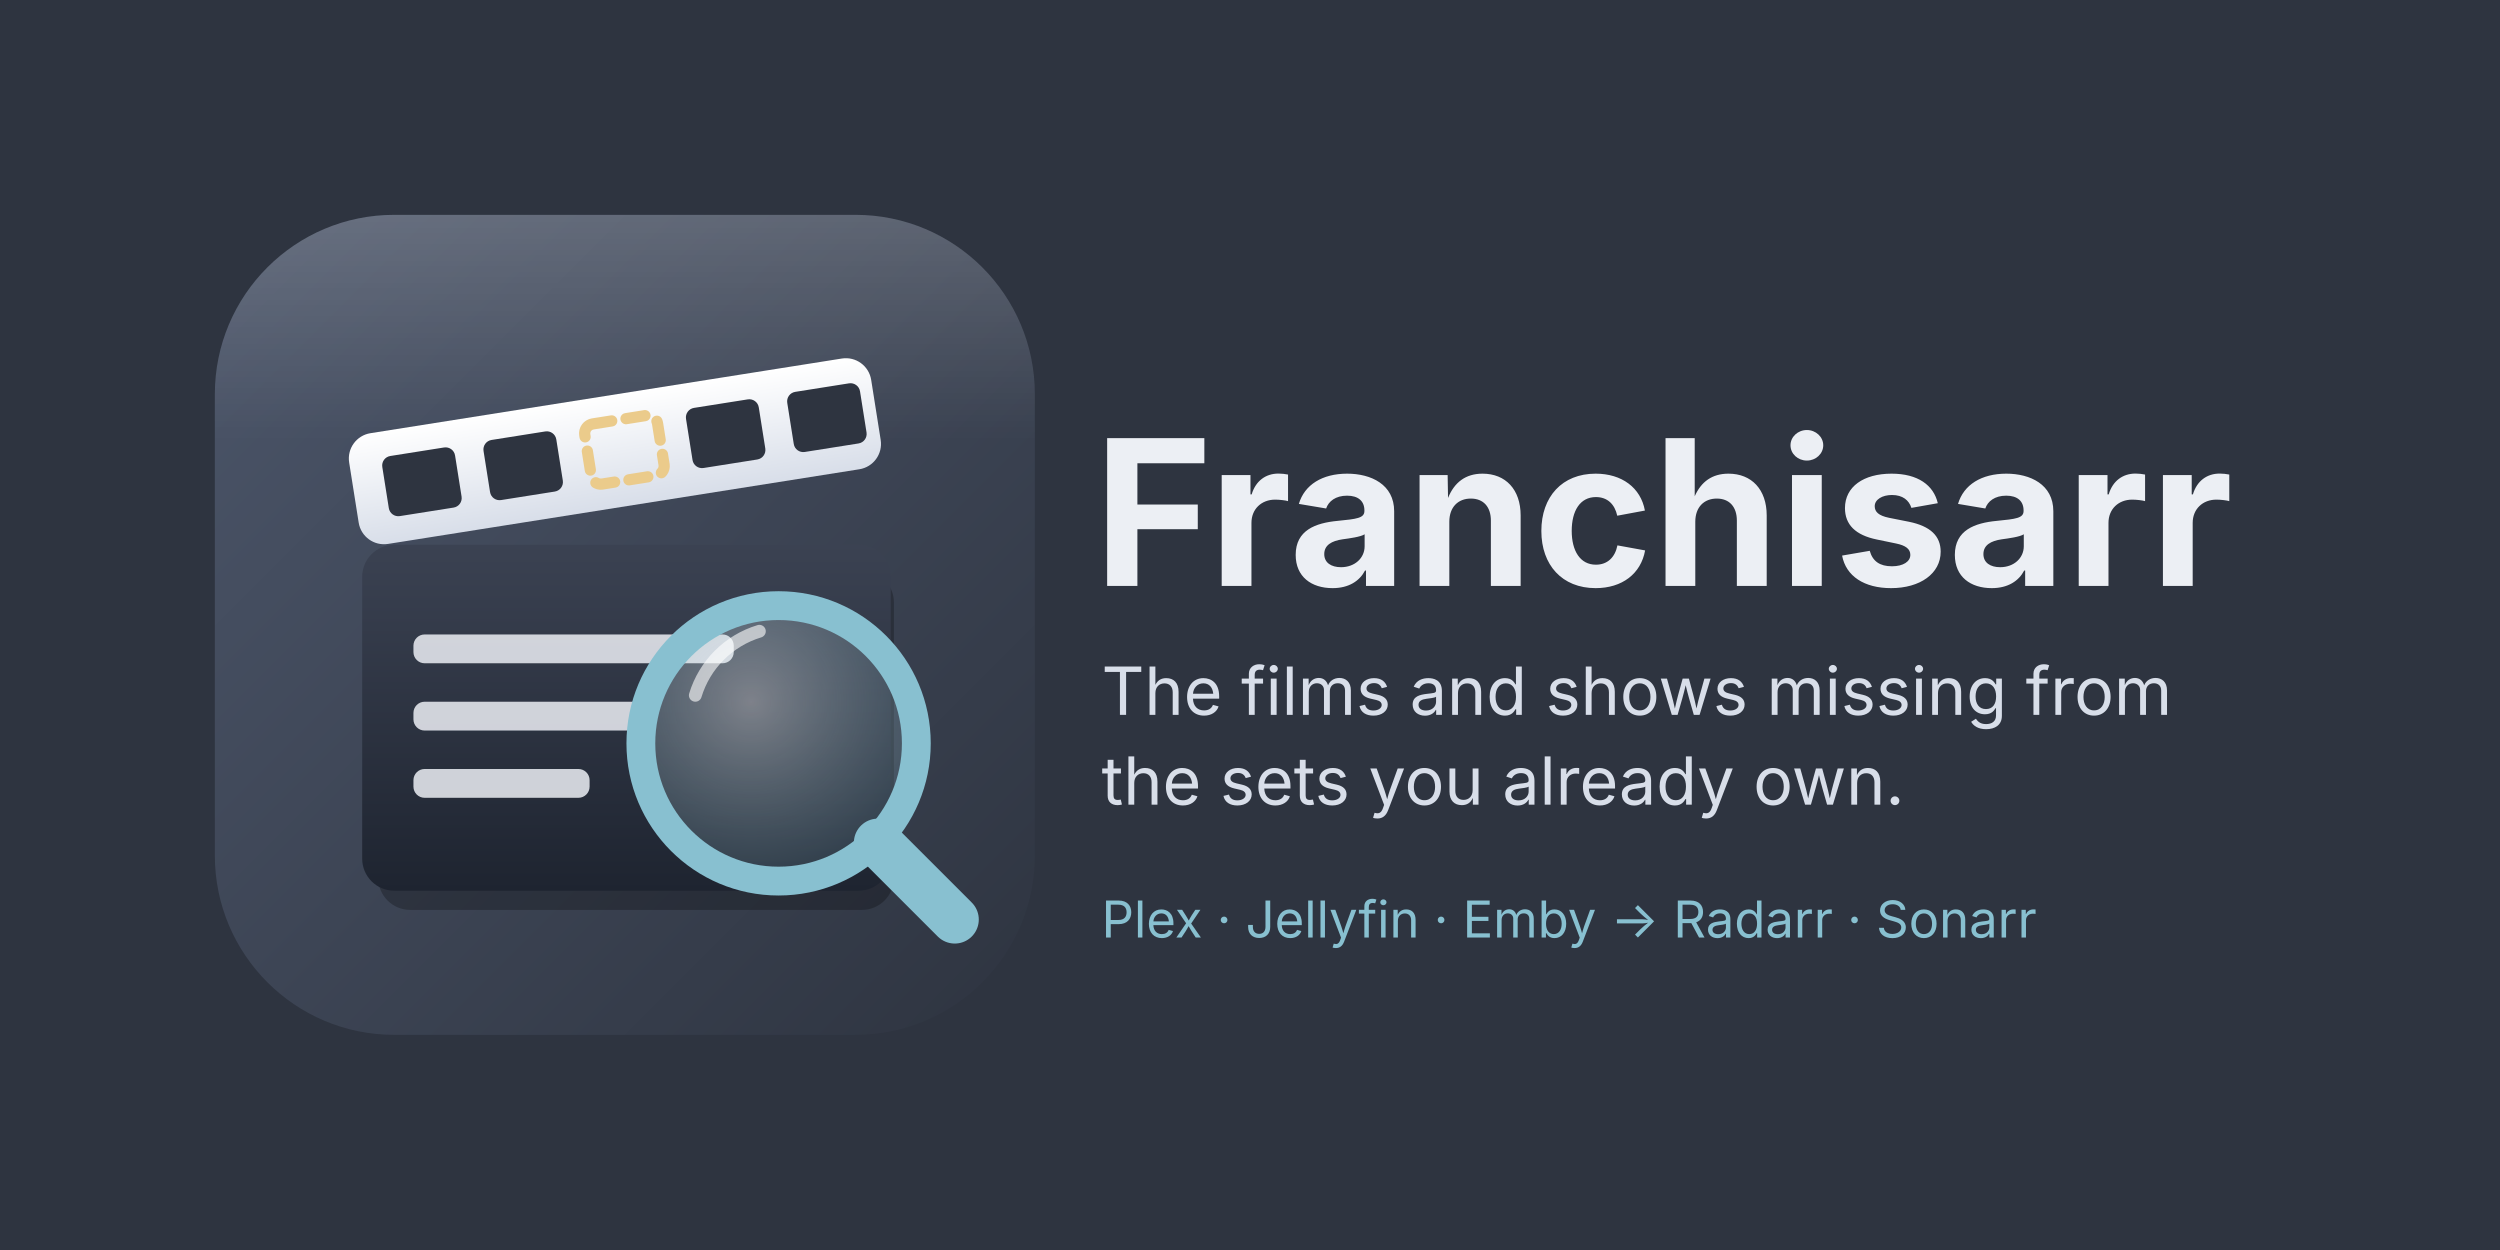
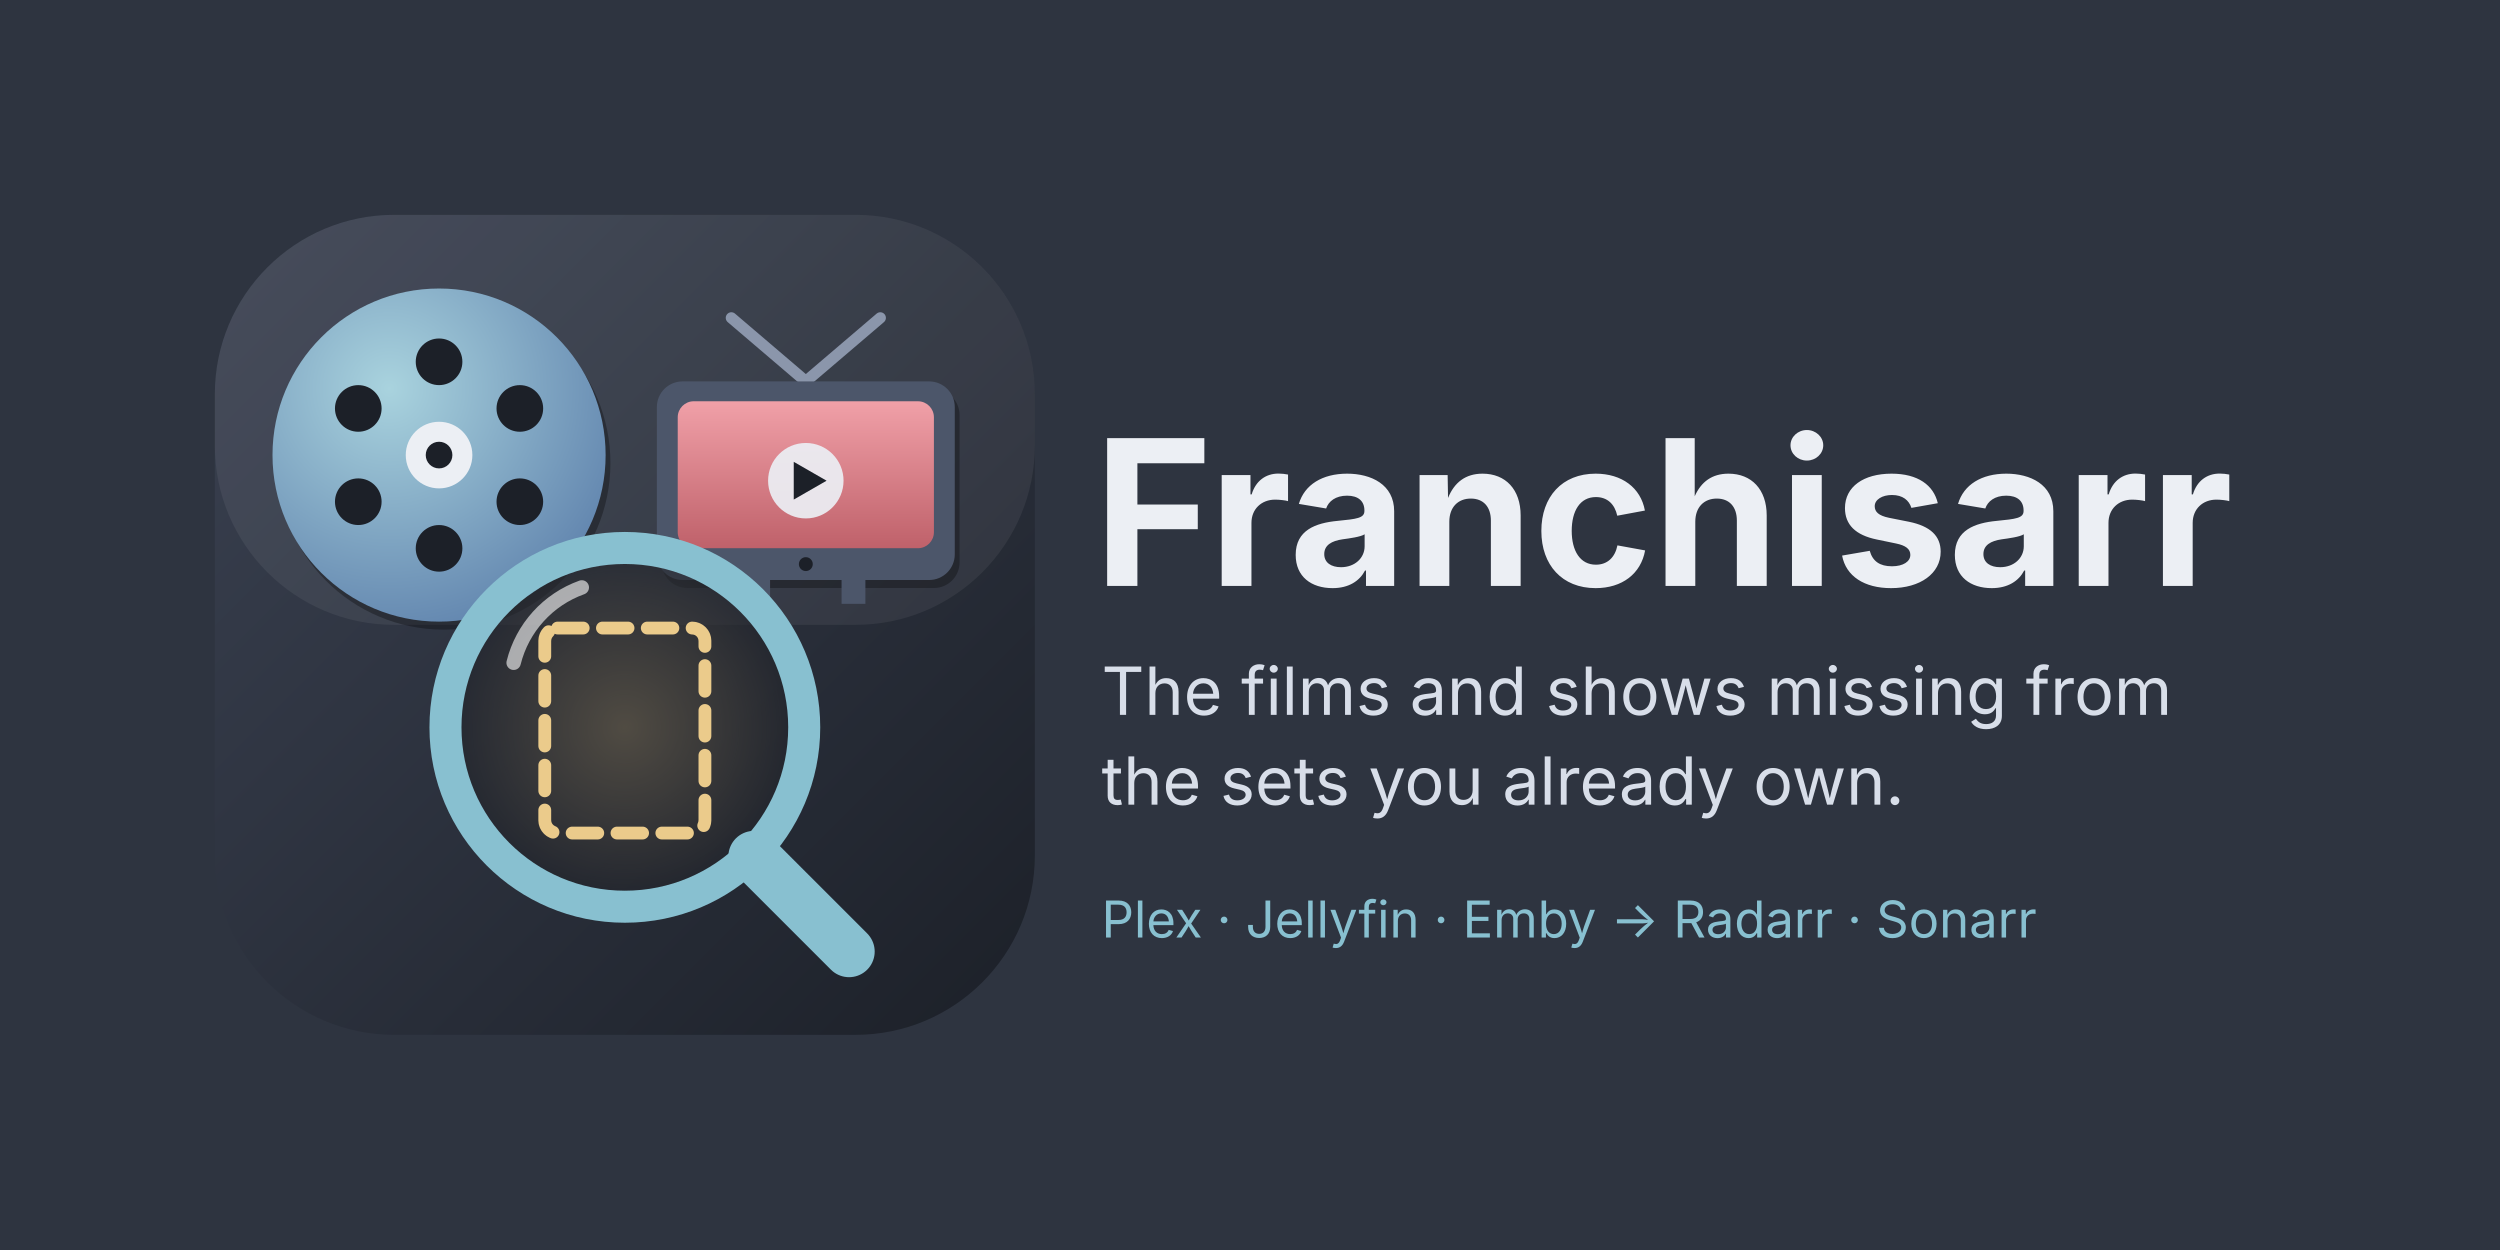
<svg xmlns="http://www.w3.org/2000/svg" viewBox="0 0 1280 640" width="1280" height="640">
  <rect width="1280" height="640" fill="#2e3440" />
  <g transform="translate(110,110) scale(0.82)">
    <defs>
-       <linearGradient id="st" x1="0" y1="0" x2="1" y2="1">
-         <stop offset="0" stop-color="#4c566a" />
-         <stop offset="1" stop-color="#2e3440" />
+       <linearGradient id="frt" x1="0" y1="0" x2="1" y2="1">
+         <stop offset="0" stop-color="#3b4252" />
+         <stop offset="1" stop-color="#1c2028" />
      </linearGradient>
-       <linearGradient id="ssh" x1="0" y1="0" x2="0" y2="1">
-         <stop offset="0" stop-color="#fff" stop-opacity=".16" />
-         <stop offset=".55" stop-color="#fff" stop-opacity="0" />
+       <linearGradient id="frtv0" x1="0" y1="0" x2="0" y2="1">
+         <stop offset="0" stop-color="#f0a0a8" />
+         <stop offset="1" stop-color="#bf616a" />
      </linearGradient>
-       <linearGradient id="sb" x1="0" y1="0" x2="0" y2="1">
-         <stop offset="0" stop-color="#3b4252" />
-         <stop offset="1" stop-color="#1e2430" />
-       </linearGradient>
-       <linearGradient id="sw" x1="0" y1="0" x2="0" y2="1">
-         <stop offset="0" stop-color="#ffffff" />
-         <stop offset="1" stop-color="#d8dee9" />
-       </linearGradient>
-       <radialGradient id="sg" cx=".4" cy=".35" r=".7">
-         <stop offset="0" stop-color="#ffffff" stop-opacity=".38" />
-         <stop offset="1" stop-color="#88c0d0" stop-opacity=".14" />
+       <radialGradient id="frg" cx=".5" cy=".5" r=".5">
+         <stop offset="0" stop-color="#ebcb8b" stop-opacity=".6" />
+         <stop offset="1" stop-color="#ebcb8b" stop-opacity="0" />
+       </radialGradient>
+       <radialGradient id="frr" cx=".35" cy=".3" r=".8">
+         <stop offset="0" stop-color="#a9d3de" />
+         <stop offset="1" stop-color="#5e81ac" />
      </radialGradient>
    </defs>
-     <rect width="512" height="512" rx="112" fill="url(#st)" />
-     <rect width="512" height="256" rx="112" fill="url(#ssh)" />
-     <rect x="96" y="212" width="322" height="212" rx="20" fill="#000" opacity=".25" transform="translate(6 10)" />
-     <rect x="92" y="206" width="330" height="216" rx="20" fill="url(#sb)" />
-     <g fill="#eceff4" opacity=".85">
-       <rect x="124" y="262" width="200" height="18" rx="7" />
-       <rect x="124" y="304" width="150" height="18" rx="7" />
-       <rect x="124" y="346" width="110" height="18" rx="7" />
-     </g>
-     <g transform="rotate(-9 92 206)">
-       <rect x="92" y="138" width="330" height="70" rx="16" fill="url(#sw)" />
-       <g fill="#2e3440">
-         <rect x="112" y="154" width="46" height="38" rx="6" />
-         <rect x="176" y="154" width="46" height="38" rx="6" />
-         <rect x="304" y="154" width="46" height="38" rx="6" />
-         <rect x="368" y="154" width="46" height="38" rx="6" />
-       </g>
-       <rect x="240" y="154" width="46" height="38" rx="6" fill="none" stroke="#ebcb8b" stroke-width="7" stroke-dasharray="12 9" stroke-linecap="round" />
-     </g>
-     <circle cx="352" cy="330" r="86" fill="url(#sg)" stroke="#88c0d0" stroke-width="18" />
-     <path d="M414 392 L462 440" stroke="#88c0d0" stroke-width="30" stroke-linecap="round" />
-     <path d="M300 300 a60 60 0 0 1 40 -40" fill="none" stroke="#ffffff" stroke-width="8" stroke-linecap="round" opacity=".6" />
+     <rect width="512" height="512" rx="112" fill="url(#frt)" />
+     <rect width="512" height="256" rx="112" fill="#fff" opacity=".06" />
+     <circle cx="143" cy="155" r="104" fill="#000" opacity=".3" />
+     <circle cx="140" cy="150" r="104" fill="url(#frr)" />
+     <circle cx="140.0" cy="91.76" r="14.56" fill="#1c2028" />
+     <circle cx="190.437" cy="120.88" r="14.56" fill="#1c2028" />
+     <circle cx="190.437" cy="179.12" r="14.56" fill="#1c2028" />
+     <circle cx="140.0" cy="208.24" r="14.56" fill="#1c2028" />
+     <circle cx="89.563" cy="179.12" r="14.56" fill="#1c2028" />
+     <circle cx="89.563" cy="120.88" r="14.56" fill="#1c2028" />
+     <circle cx="140" cy="150" r="20.8" fill="#eceff4" />
+     <circle cx="140" cy="150" r="8.32" fill="#1c2028" />
+     <path d="M369.0 104 L322.5 64.32 M369.0 104 L415.5 64.32" stroke="#8b96ab" stroke-width="7" stroke-linecap="round" />
+     <rect x="279" y="109" width="186" height="124" rx="16" fill="#000" opacity=".3" />
+     <rect x="276" y="104" width="186" height="124" rx="16" fill="#4c566a" />
+     <rect x="289.02" y="116.4" width="159.96" height="91.76" rx="10" fill="url(#frtv0)" />
+     <circle cx="369.0" cy="166.0" r="23.56" fill="#eceff4" opacity=".92" />
+     <path d="M361.461 154.22 L381.958 166.0 L361.461 177.78 Z" fill="#1c2028" />
+     <circle cx="369.0" cy="218.08" r="4.34" fill="#1c2028" />
+     <rect x="331.8" y="228" width="14.88" height="14.88" fill="#4c566a" />
+     <rect x="391.32" y="228" width="14.88" height="14.88" fill="#4c566a" />
+     <circle cx="256" cy="320" r="112" fill="url(#frg)" />
+     <circle cx="256" cy="320" r="112" fill="#1c2028" opacity=".6" />
+     <rect x="206" y="258" width="100" height="128" rx="8" fill="none" stroke="#ebcb8b" stroke-width="8" stroke-dasharray="16 12" stroke-linecap="round" />
+     <path d="M336.64 400.64 L396.0 460.0" stroke="#88c0d0" stroke-width="32" stroke-linecap="round" />
+     <circle cx="256" cy="320" r="112" fill="none" stroke="#88c0d0" stroke-width="20" />
+     <path d="M186.56 279.68 a67.2 67.2 0 0 1 42.56 -47.04" fill="none" stroke="#fff" stroke-width="9" stroke-linecap="round" opacity=".6" />
  </g>
  <text x="560" y="300" font-family="Inter, Helvetica, Arial, sans-serif" font-weight="700" font-size="104" fill="#eceff4">Franchisarr</text>
  <text x="564" y="366" font-family="Inter, Helvetica, Arial, sans-serif" font-size="34" fill="#d8dee9">The films and shows missing from</text>
  <text x="564" y="412" font-family="Inter, Helvetica, Arial, sans-serif" font-size="34" fill="#d8dee9">the sets you already own.</text>
  <text x="564" y="480" font-family="Inter, Helvetica, Arial, sans-serif" font-size="26" fill="#88c0d0">Plex · Jellyfin · Emby  →  Radarr · Sonarr</text>
</svg>
